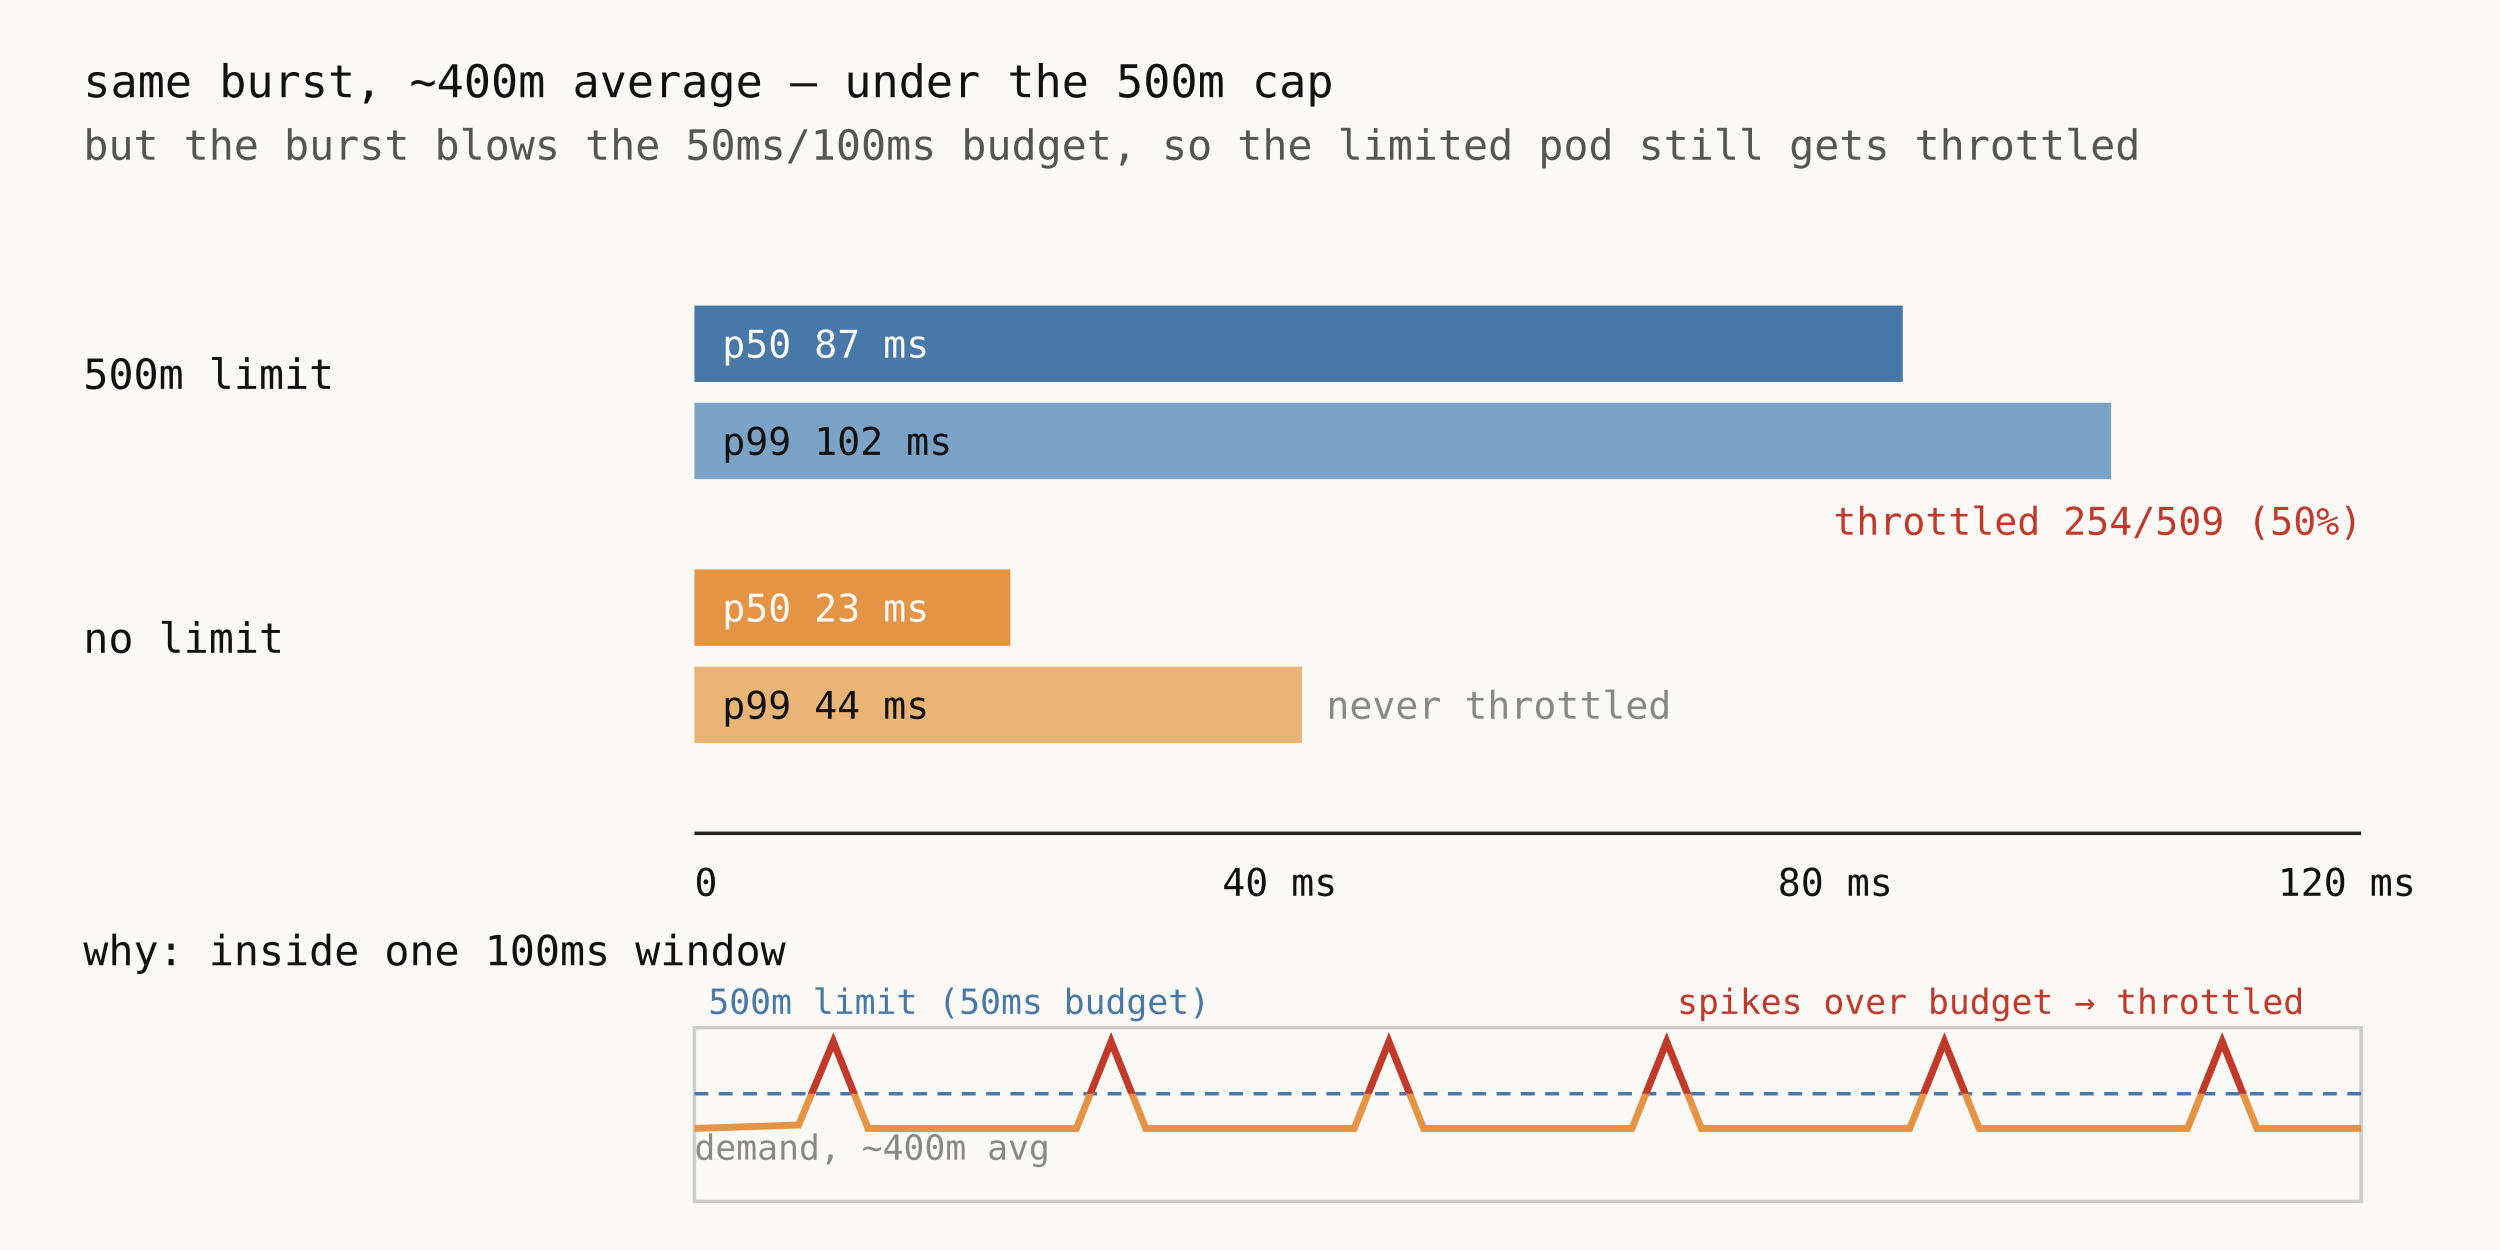
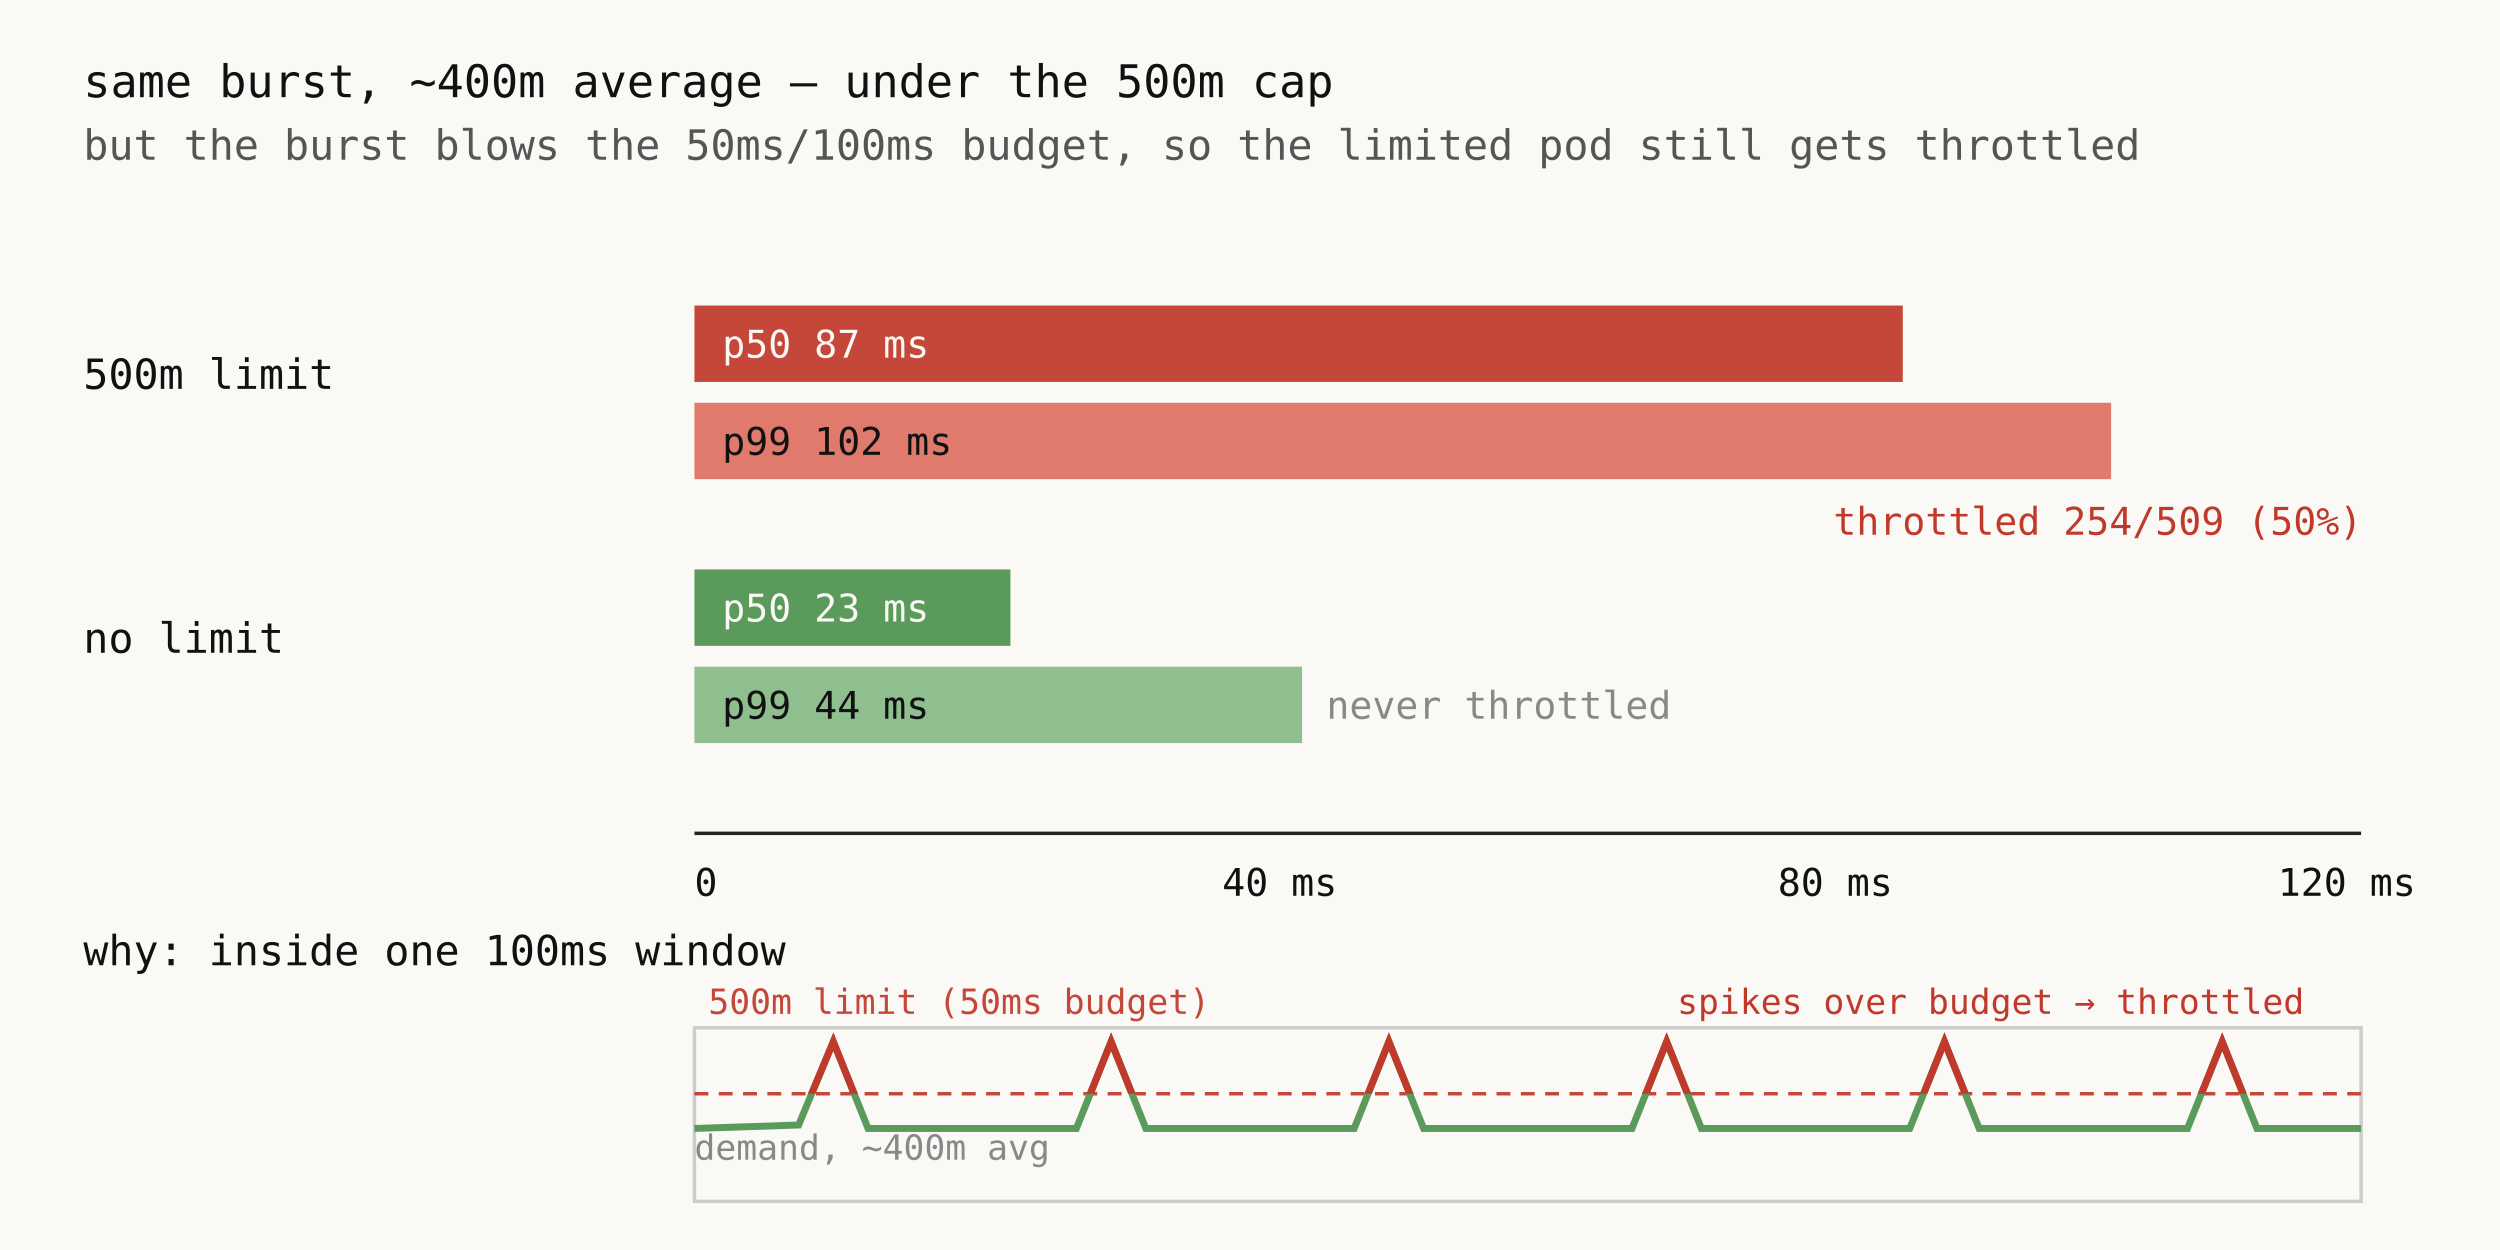
<svg xmlns="http://www.w3.org/2000/svg" width="720" height="360" viewBox="0 0 720 360">
  <rect width="720" height="360" fill="#faf9f6" />
  <text x="24" y="28" font-family="ui-monospace, SFMono-Regular, Menlo, monospace" font-size="13" fill="#111111">same burst, ~400m average — under the 500m cap</text>
  <text x="24" y="46" font-family="ui-monospace, SFMono-Regular, Menlo, monospace" font-size="12" fill="#555555">but the burst blows the 50ms/100ms budget, so the limited pod still gets throttled</text>
  <text x="24" y="112" font-family="ui-monospace, SFMono-Regular, Menlo, monospace" font-size="12" fill="#111111">500m limit</text>
-   <rect x="200" y="88" width="348" height="22" fill="#4878a8" />
+   <rect x="200" y="88" width="348" height="22" fill="#c4473a" />
  <text x="208" y="103" font-family="ui-monospace, SFMono-Regular, Menlo, monospace" font-size="11" fill="#faf9f6">p50  87 ms</text>
-   <rect x="200" y="116" width="408" height="22" fill="#7ba3c7" />
+   <rect x="200" y="116" width="408" height="22" fill="#e07a6c" />
  <text x="208" y="131" font-family="ui-monospace, SFMono-Regular, Menlo, monospace" font-size="11" fill="#111111">p99  102 ms</text>
  <text x="528" y="154" font-family="ui-monospace, SFMono-Regular, Menlo, monospace" font-size="11" fill="#c0392b">throttled 254/509 (50%)</text>
  <text x="24" y="188" font-family="ui-monospace, SFMono-Regular, Menlo, monospace" font-size="12" fill="#111111">no limit</text>
-   <rect x="200" y="164" width="91" height="22" fill="#e49444" />
+   <rect x="200" y="164" width="91" height="22" fill="#5a9a5a" />
  <text x="208" y="179" font-family="ui-monospace, SFMono-Regular, Menlo, monospace" font-size="11" fill="#faf9f6">p50  23 ms</text>
-   <rect x="200" y="192" width="175" height="22" fill="#eab476" />
+   <rect x="200" y="192" width="175" height="22" fill="#8fbf8f" />
  <text x="208" y="207" font-family="ui-monospace, SFMono-Regular, Menlo, monospace" font-size="11" fill="#111111">p99  44 ms</text>
  <text x="382" y="207" font-family="ui-monospace, SFMono-Regular, Menlo, monospace" font-size="11" fill="#888888">never throttled</text>
  <line x1="200" y1="240" x2="680" y2="240" stroke="#222" stroke-width="1" />
  <text x="200" y="258" font-family="ui-monospace, SFMono-Regular, Menlo, monospace" font-size="11" fill="#111111">0</text>
  <text x="352" y="258" font-family="ui-monospace, SFMono-Regular, Menlo, monospace" font-size="11" fill="#111111">40 ms</text>
  <text x="512" y="258" font-family="ui-monospace, SFMono-Regular, Menlo, monospace" font-size="11" fill="#111111">80 ms</text>
  <text x="656" y="258" font-family="ui-monospace, SFMono-Regular, Menlo, monospace" font-size="11" fill="#111111">120 ms</text>
  <text x="24" y="278" font-family="ui-monospace, SFMono-Regular, Menlo, monospace" font-size="12" fill="#111111">why: inside one 100ms window</text>
  <defs>
    <clipPath id="overBudget">
      <rect x="200" y="296" width="480" height="19" />
    </clipPath>
  </defs>
  <rect x="200" y="296" width="480" height="50" fill="none" stroke="#cccccc" stroke-width="1" />
-   <line x1="200" y1="315" x2="680" y2="315" stroke="#4878a8" stroke-width="1" stroke-dasharray="4,3" />
-   <text x="204" y="292" font-family="ui-monospace, SFMono-Regular, Menlo, monospace" font-size="10" fill="#4878a8">500m limit (50ms budget)</text>
-   <polyline points="200,325 230,324 240,300 250,325 310,325 320,300 330,325 390,325 400,300 410,325 470,325 480,300 490,325 550,325 560,300 570,325 630,325 640,300 650,325 680,325" fill="none" stroke="#e49444" stroke-width="2" />
+   <line x1="200" y1="315" x2="680" y2="315" stroke="#c4473a" stroke-width="1" stroke-dasharray="4,3" />
+   <text x="204" y="292" font-family="ui-monospace, SFMono-Regular, Menlo, monospace" font-size="10" fill="#c4473a">500m limit (50ms budget)</text>
+   <polyline points="200,325 230,324 240,300 250,325 310,325 320,300 330,325 390,325 400,300 410,325 470,325 480,300 490,325 550,325 560,300 570,325 630,325 640,300 650,325 680,325" fill="none" stroke="#5a9a5a" stroke-width="2" />
  <polyline points="200,325 230,324 240,300 250,325 310,325 320,300 330,325 390,325 400,300 410,325 470,325 480,300 490,325 550,325 560,300 570,325 630,325 640,300 650,325 680,325" fill="none" stroke="#c0392b" stroke-width="2" clip-path="url(#overBudget)" />
  <text x="200" y="334" font-family="ui-monospace, SFMono-Regular, Menlo, monospace" font-size="10" fill="#888888">demand, ~400m avg</text>
  <text x="483" y="292" font-family="ui-monospace, SFMono-Regular, Menlo, monospace" font-size="10" fill="#c0392b">spikes over budget → throttled</text>
</svg>
